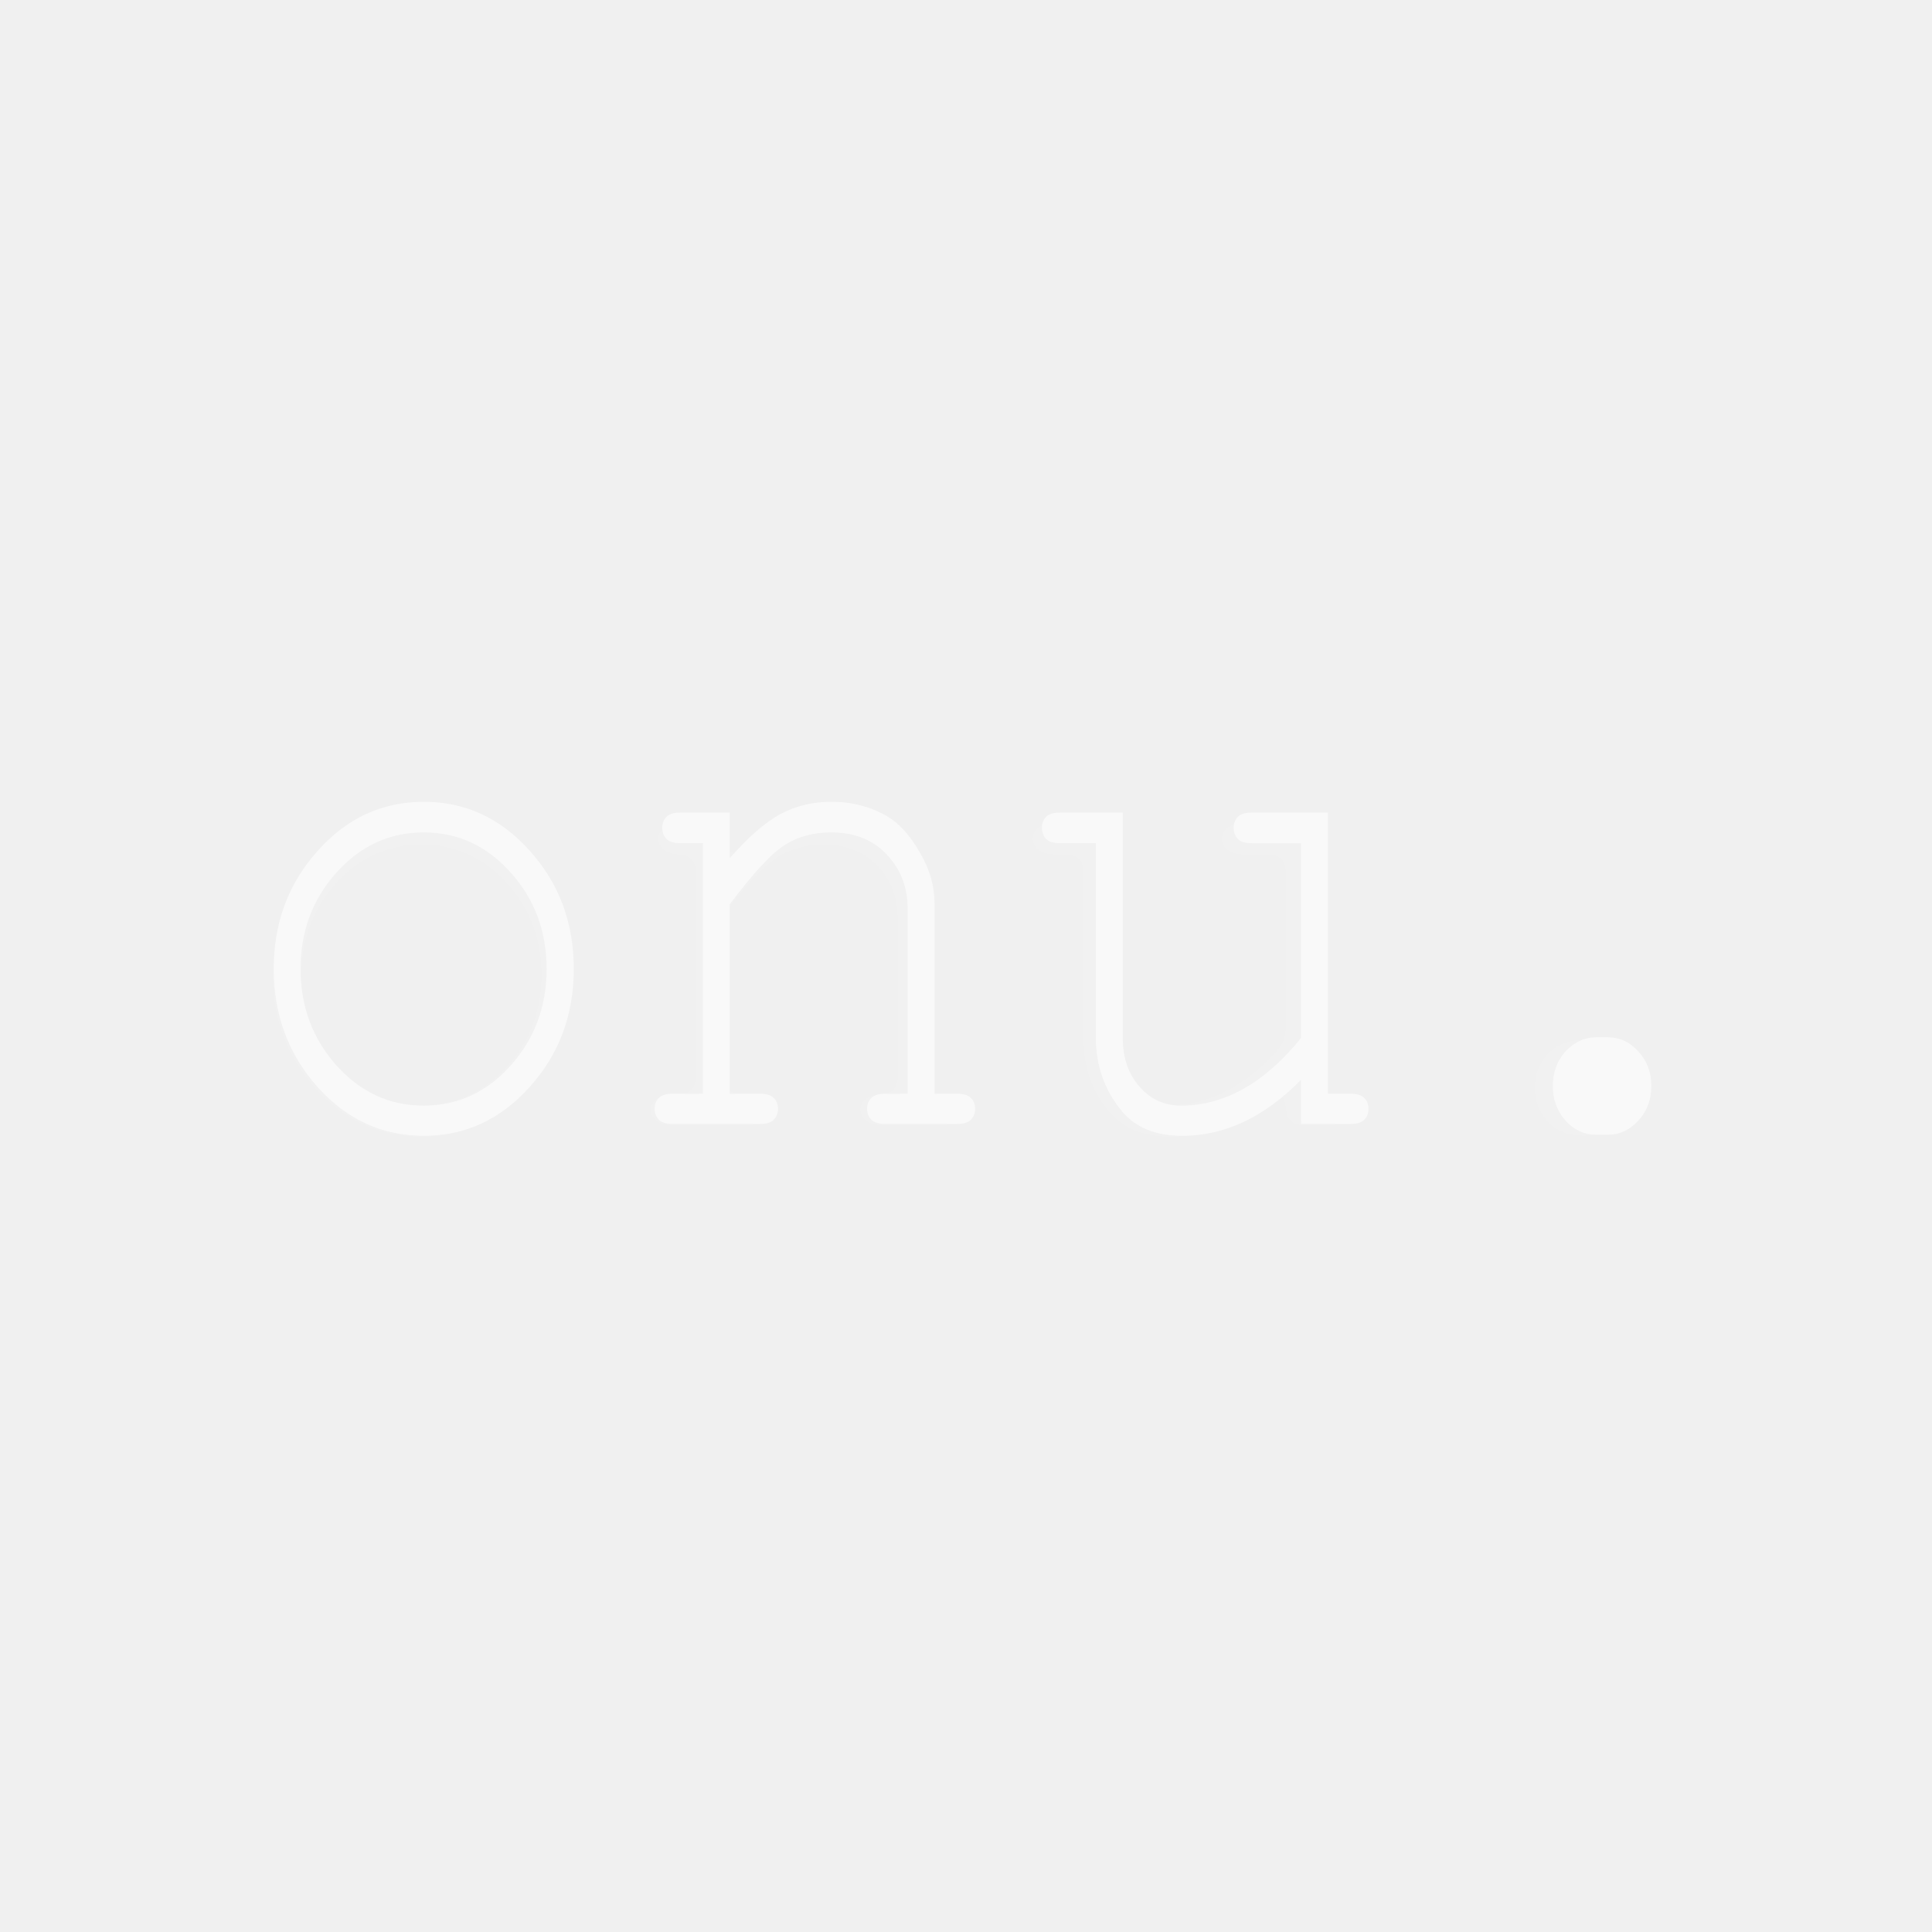
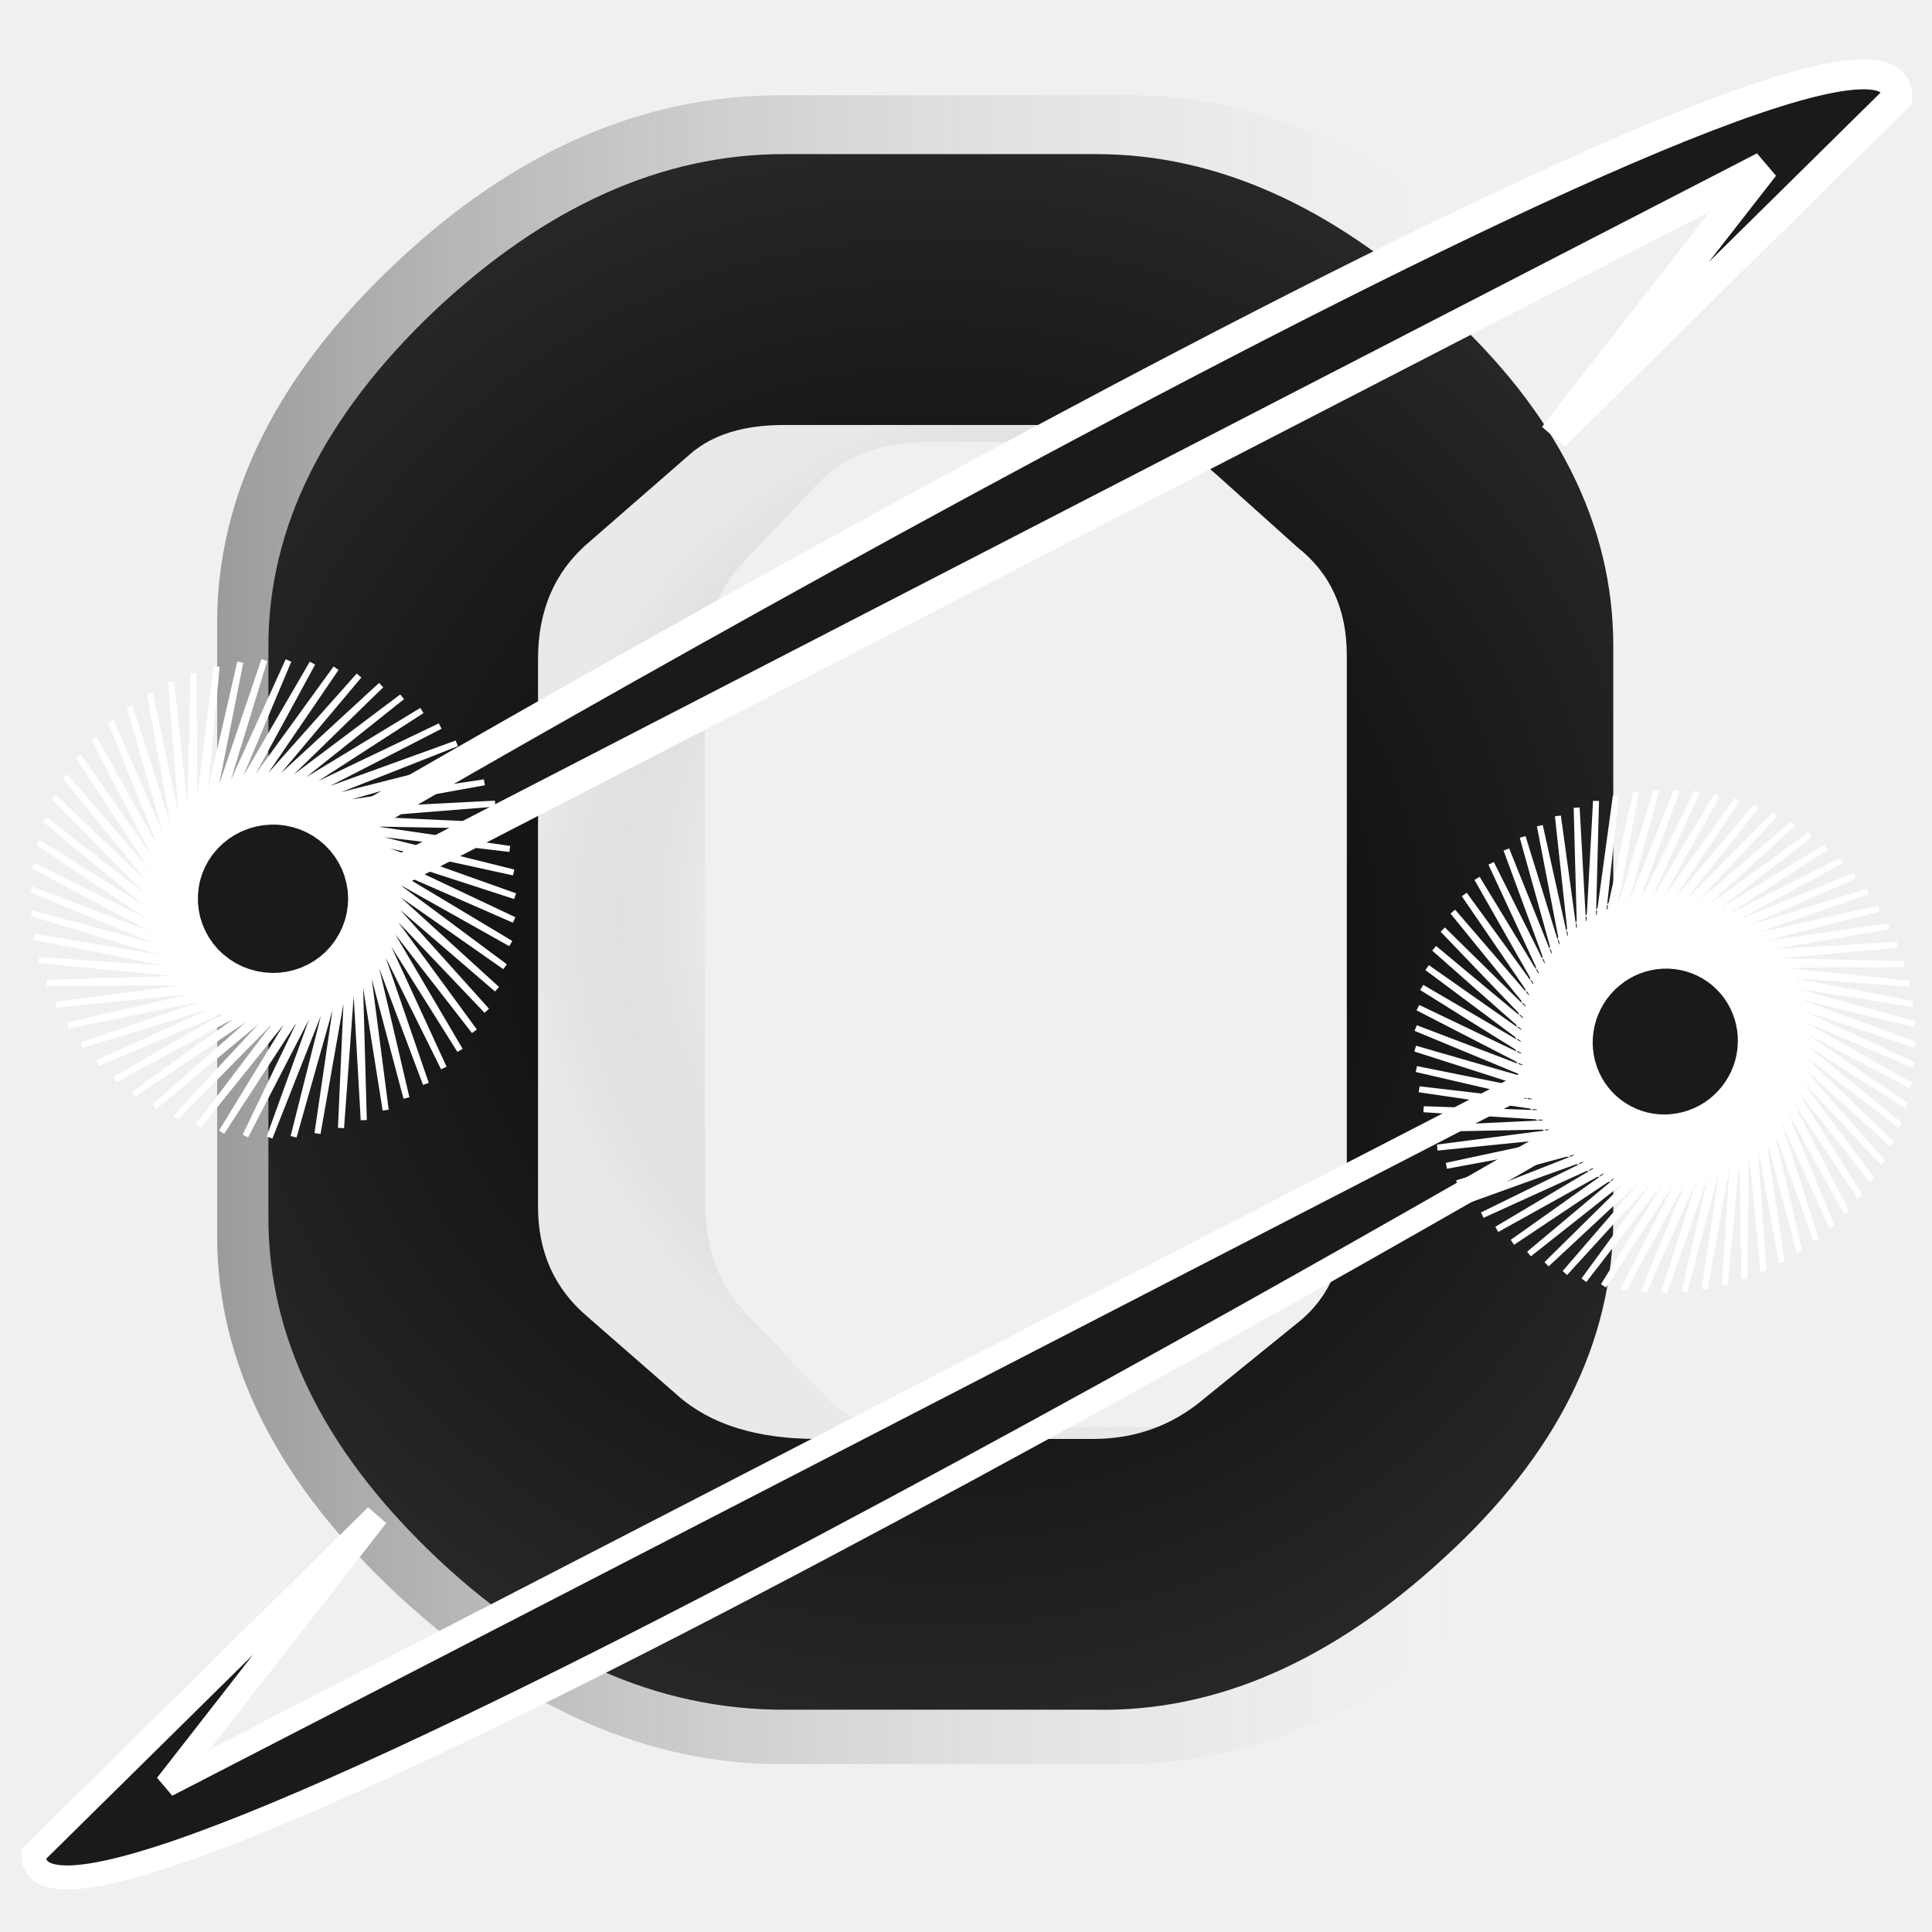
- <svg xmlns="http://www.w3.org/2000/svg" xmlns:xlink="http://www.w3.org/1999/xlink" width="512" height="512" viewBox="0 0 512 512" version="1.1" id="svg1">
+ <svg xmlns="http://www.w3.org/2000/svg" xmlns:xlink="http://www.w3.org/1999/xlink" width="32" height="32" viewBox="0 0 32 32" version="1.1" id="svg1">
  <defs id="defs1">
-     <linearGradient id="linearGradient50">
-       <stop style="stop-color:#ffffff;stop-opacity:1;" offset="0" id="stop50" />
-       <stop style="stop-color:#ffffff;stop-opacity:0;" offset="1" id="stop51" />
+     <linearGradient id="linearGradient8">
+       <stop style="stop-color:#000000;stop-opacity:1;" offset="0" id="stop8" />
+       <stop style="stop-color:#4c4c4c;stop-opacity:1;" offset="1" id="stop9" />
    </linearGradient>
-     <filter style="color-interpolation-filters:sRGB" id="filter4" x="-0.235" y="-0.463" width="1.47" height="1.927">
-       <feGaussianBlur stdDeviation="67.7 191.955" id="feGaussianBlur4" />
-     </filter>
-     <clipPath clipPathUnits="userSpaceOnUse" id="clipPath32">
-       <g id="g33">
-         <ellipse style="opacity:0.998;fill:#000000;fill-opacity:1;fill-rule:evenodd;stroke:none;stroke-width:5.405;stroke-linecap:round;stroke-linejoin:round;stroke-miterlimit:3.6;stroke-dasharray:10.809, 5.405, 2.702, 5.405" id="ellipse33" ry="197.34" rx="196.526" cy="256" cx="252.744" />
-       </g>
-     </clipPath>
-     <clipPath clipPathUnits="userSpaceOnUse" id="clipPath33">
-       <g id="g34">
-         <ellipse style="opacity:0.998;fill:#000000;fill-opacity:1;fill-rule:evenodd;stroke:none;stroke-width:5.405;stroke-linecap:round;stroke-linejoin:round;stroke-miterlimit:3.6;stroke-dasharray:10.809, 5.405, 2.702, 5.405" id="ellipse34" ry="197.34" rx="196.526" cy="256" cx="252.744" />
-       </g>
-     </clipPath>
-     <clipPath clipPathUnits="userSpaceOnUse" id="clipPath34">
-       <g id="g35">
-         <ellipse style="opacity:0.998;fill:#000000;fill-opacity:1;fill-rule:evenodd;stroke:none;stroke-width:5.405;stroke-linecap:round;stroke-linejoin:round;stroke-miterlimit:3.6;stroke-dasharray:10.809, 5.405, 2.702, 5.405" id="ellipse35" ry="197.34" rx="196.526" cy="256" cx="252.744" />
-       </g>
-     </clipPath>
-     <clipPath clipPathUnits="userSpaceOnUse" id="clipPath35">
-       <g id="g36">
-         <ellipse style="opacity:0.998;fill:#000000;fill-opacity:1;fill-rule:evenodd;stroke:none;stroke-width:5.405;stroke-linecap:round;stroke-linejoin:round;stroke-miterlimit:3.6;stroke-dasharray:10.809, 5.405, 2.702, 5.405" id="ellipse36" ry="197.34" rx="196.526" cy="256" cx="252.744" />
-       </g>
-     </clipPath>
-     <clipPath clipPathUnits="userSpaceOnUse" id="clipPath36">
-       <g id="g37">
-         <ellipse style="opacity:0.998;fill:#000000;fill-opacity:1;fill-rule:evenodd;stroke:none;stroke-width:5.405;stroke-linecap:round;stroke-linejoin:round;stroke-miterlimit:3.6;stroke-dasharray:10.809, 5.405, 2.702, 5.405" id="ellipse37" ry="197.34" rx="196.526" cy="256" cx="252.744" />
-       </g>
-     </clipPath>
-     <clipPath clipPathUnits="userSpaceOnUse" id="clipPath37">
-       <g id="g38">
-         <ellipse style="opacity:0.998;fill:#000000;fill-opacity:1;fill-rule:evenodd;stroke:none;stroke-width:5.405;stroke-linecap:round;stroke-linejoin:round;stroke-miterlimit:3.6;stroke-dasharray:10.809, 5.405, 2.702, 5.405" id="ellipse38" ry="197.34" rx="196.526" cy="256" cx="252.744" />
-       </g>
-     </clipPath>
-     <clipPath clipPathUnits="userSpaceOnUse" id="clipPath38">
-       <g id="g39">
-         <ellipse style="opacity:0.998;fill:#000000;fill-opacity:1;fill-rule:evenodd;stroke:none;stroke-width:5.405;stroke-linecap:round;stroke-linejoin:round;stroke-miterlimit:3.6;stroke-dasharray:10.809, 5.405, 2.702, 5.405" id="ellipse39" ry="197.34" rx="196.526" cy="256" cx="252.744" />
-       </g>
-     </clipPath>
-     <clipPath clipPathUnits="userSpaceOnUse" id="clipPath39">
-       <g id="g40">
-         <ellipse style="opacity:0.998;fill:#000000;fill-opacity:1;fill-rule:evenodd;stroke:none;stroke-width:5.405;stroke-linecap:round;stroke-linejoin:round;stroke-miterlimit:3.6;stroke-dasharray:10.809, 5.405, 2.702, 5.405" id="ellipse40" ry="197.34" rx="196.526" cy="256" cx="252.744" />
-       </g>
-     </clipPath>
-     <clipPath clipPathUnits="userSpaceOnUse" id="clipPath40">
-       <g id="g41">
-         <ellipse style="opacity:0.998;fill:#000000;fill-opacity:1;fill-rule:evenodd;stroke:none;stroke-width:5.405;stroke-linecap:round;stroke-linejoin:round;stroke-miterlimit:3.6;stroke-dasharray:10.809, 5.405, 2.702, 5.405" id="ellipse41" ry="197.34" rx="196.526" cy="256" cx="252.744" />
-       </g>
-     </clipPath>
-     <clipPath clipPathUnits="userSpaceOnUse" id="clipPath41">
-       <g id="g42">
-         <ellipse style="opacity:0.998;fill:#000000;fill-opacity:1;fill-rule:evenodd;stroke:none;stroke-width:5.405;stroke-linecap:round;stroke-linejoin:round;stroke-miterlimit:3.6;stroke-dasharray:10.809, 5.405, 2.702, 5.405" id="ellipse42" ry="197.34" rx="196.526" cy="256" cx="252.744" />
-       </g>
-     </clipPath>
-     <clipPath clipPathUnits="userSpaceOnUse" id="clipPath42">
-       <g id="g43">
-         <ellipse style="opacity:0.998;fill:#000000;fill-opacity:1;fill-rule:evenodd;stroke:none;stroke-width:5.405;stroke-linecap:round;stroke-linejoin:round;stroke-miterlimit:3.6;stroke-dasharray:10.809, 5.405, 2.702, 5.405" id="ellipse43" ry="197.34" rx="196.526" cy="256" cx="252.744" />
-       </g>
-     </clipPath>
-     <clipPath clipPathUnits="userSpaceOnUse" id="clipPath43">
-       <g id="g44">
-         <ellipse style="opacity:0.998;fill:#000000;fill-opacity:1;fill-rule:evenodd;stroke:none;stroke-width:5.405;stroke-linecap:round;stroke-linejoin:round;stroke-miterlimit:3.6;stroke-dasharray:10.809, 5.405, 2.702, 5.405" id="ellipse44" ry="197.34" rx="196.526" cy="256" cx="252.744" />
-       </g>
-     </clipPath>
-     <clipPath clipPathUnits="userSpaceOnUse" id="clipPath44">
-       <g id="g45">
-         <ellipse style="opacity:0.998;fill:#000000;fill-opacity:1;fill-rule:evenodd;stroke:none;stroke-width:5.405;stroke-linecap:round;stroke-linejoin:round;stroke-miterlimit:3.6;stroke-dasharray:10.809, 5.405, 2.702, 5.405" id="ellipse45" ry="197.34" rx="196.526" cy="256" cx="252.744" />
-       </g>
-     </clipPath>
-     <clipPath clipPathUnits="userSpaceOnUse" id="clipPath45">
-       <g id="g46">
-         <ellipse style="opacity:0.998;fill:#000000;fill-opacity:1;fill-rule:evenodd;stroke:none;stroke-width:5.405;stroke-linecap:round;stroke-linejoin:round;stroke-miterlimit:3.6;stroke-dasharray:10.809, 5.405, 2.702, 5.405" id="ellipse46" ry="197.34" rx="196.526" cy="256" cx="252.744" />
-       </g>
-     </clipPath>
-     <clipPath clipPathUnits="userSpaceOnUse" id="clipPath46">
-       <g id="g47">
-         <ellipse style="opacity:0.998;fill:#000000;fill-opacity:1;fill-rule:evenodd;stroke:none;stroke-width:5.405;stroke-linecap:round;stroke-linejoin:round;stroke-miterlimit:3.6;stroke-dasharray:10.809, 5.405, 2.702, 5.405" id="ellipse47" ry="197.34" rx="196.526" cy="256" cx="252.744" />
-       </g>
-     </clipPath>
-     <clipPath clipPathUnits="userSpaceOnUse" id="clipPath47">
-       <g id="g48" transform="matrix(0.9987003,0,0,1.507646,-0.09639939,-304.0074)">
-         <ellipse style="opacity:0.998;fill:#000000;fill-opacity:1;fill-rule:evenodd;stroke:none;stroke-width:5.405;stroke-linecap:round;stroke-linejoin:round;stroke-miterlimit:3.6;stroke-dasharray:10.809, 5.405, 2.702, 5.405" id="ellipse48" ry="197.34" rx="196.526" cy="256" cx="252.744" />
-       </g>
-     </clipPath>
-     <clipPath clipPathUnits="userSpaceOnUse" id="clipPath48">
-       <g id="g49" transform="matrix(1,0,0,1.00377,0,-1.782279)">
-         <ellipse style="opacity:0.998;fill:#000000;fill-opacity:1;fill-rule:evenodd;stroke:none;stroke-width:5.405;stroke-linecap:round;stroke-linejoin:round;stroke-miterlimit:3.6;stroke-dasharray:10.809, 5.405, 2.702, 5.405" id="ellipse49" ry="197.34" rx="196.526" cy="256" cx="252.744" />
-       </g>
-     </clipPath>
-     <clipPath clipPathUnits="userSpaceOnUse" id="clipPath49">
-       <g id="g50">
-         <ellipse style="opacity:0.998;fill:#000000;fill-opacity:1;fill-rule:evenodd;stroke:none;stroke-width:5.405;stroke-linecap:round;stroke-linejoin:round;stroke-miterlimit:3.6;stroke-dasharray:10.809, 5.405, 2.702, 5.405" id="ellipse50" ry="197.34" rx="196.526" cy="256" cx="252.744" />
-       </g>
-     </clipPath>
-     <linearGradient xlink:href="#linearGradient50" id="linearGradient51" x1="56.048" y1="81.95" x2="448.59" y2="81.95" gradientUnits="userSpaceOnUse" />
-     <filter style="color-interpolation-filters:sRGB" id="filter51" x="-0.559" y="-0.131" width="2.119" height="1.262">
-       <feGaussianBlur stdDeviation="2.712" id="feGaussianBlur51" />
-     </filter>
-     <filter style="color-interpolation-filters:sRGB" id="filter52" x="-0.325" y="-0.757" width="1.651" height="2.514">
-       <feGaussianBlur stdDeviation="18.36" id="feGaussianBlur52" />
-     </filter>
-     <filter style="color-interpolation-filters:sRGB" id="filter53" x="-0.015" y="-0.064" width="1.03" height="1.128">
-       <feGaussianBlur stdDeviation="2.273" id="feGaussianBlur53" />
-     </filter>
+     <linearGradient id="linearGradient3">
+       <stop style="stop-color:#ffffff;stop-opacity:1;" offset="0.524" id="stop3" />
+       <stop style="stop-color:#b1b1b1;stop-opacity:0.11;" offset="1" id="stop4" />
+     </linearGradient>
+     <linearGradient id="linearGradient1">
+       <stop style="stop-color:#9b9b9b;stop-opacity:1;" offset="0" id="stop1" />
+       <stop style="stop-color:#ffffff;stop-opacity:0;" offset="1" id="stop2" />
+     </linearGradient>
+     <linearGradient xlink:href="#linearGradient1" id="linearGradient2" x1="2.959" y1="7.774" x2="14.103" y2="7.774" gradientUnits="userSpaceOnUse" gradientTransform="matrix(1.208077,0,0,1.220228,-2.412772,-1.567202)" />
+     <radialGradient xlink:href="#linearGradient3" id="radialGradient4" cx="9.434" cy="7.701" fx="9.434" fy="7.701" r="4.107" gradientTransform="matrix(1.207766,-0.02768883,0.02557921,1.138303,-2.606822,-0.7194831)" gradientUnits="userSpaceOnUse" />
+     <radialGradient xlink:href="#linearGradient8" id="radialGradient9" cx="8.443" cy="7.791" fx="8.443" fy="7.791" r="5.095" gradientTransform="matrix(2.898814,0.02695556,-0.02484762,2.726148,-16.49328,-13.52807)" gradientUnits="userSpaceOnUse" />
  </defs>
-   <ellipse style="opacity:0.998;fill:#000000;fill-opacity:1;fill-rule:evenodd;stroke:none;stroke-width:5.405;stroke-linecap:round;stroke-linejoin:round;stroke-miterlimit:3.6;stroke-dasharray:10.809, 5.405, 2.702, 5.405" id="path2" ry="197.34" rx="196.526" cy="256" cx="252.744" clip-path="url(#clipPath49)" />
-   <path style="opacity:0.998;fill:url(#linearGradient51);fill-rule:evenodd;stroke:#ffffff;stroke-width:5.918;stroke-linecap:round;stroke-linejoin:round;stroke-miterlimit:3.6;stroke-dasharray:none;stroke-dashoffset:0;filter:url(#filter4)" d="M 206.567,108.574 -215.455,1109.211 488.904,159.853 40.929,228.965 Z" id="path3" transform="matrix(0.9909332,0,0,0.6482383,2.305625,204.9119)" clip-path="url(#clipPath47)" />
-   <path style="opacity:0.359;mix-blend-mode:normal;fill:#000a4b;fill-opacity:1;fill-rule:evenodd;stroke:none;stroke-width:4.817;stroke-linecap:round;stroke-linejoin:round;stroke-miterlimit:3.6;stroke-dasharray:none;stroke-dashoffset:0;filter:url(#filter52)" d="m 208.301,255.357 c 4.769,0.705 5.505,1.042 5.576,2.549 l 0.081,1.736 0.529,-1.702 c 0.507,-1.629 0.74,-1.66 5.413,-0.716 2.686,0.542 5.342,0.811 5.901,0.597 0.56,-0.214 1.017,0.005 1.017,0.487 0,0.482 0.586,0.65 1.303,0.375 0.717,-0.275 1.541,-0.17 1.831,0.233 0.77,1.069 5.991,2.76 8.523,2.76 1.199,0 2.181,0.277 2.181,0.616 0,0.675 5.746,2.64 7.72,2.64 0.679,0 1.234,0.366 1.234,0.814 0,0.448 0.479,0.814 1.065,0.814 2.776,0 3.896,2.155 5.026,9.676 1.015,6.754 0.998,8.274 -0.148,13.419 -0.711,3.192 -3.248,9.72 -5.64,14.513 l -4.348,8.711 -4.543,-2.009 c -2.499,-1.105 -5.16,-2.105 -5.914,-2.223 -0.754,-0.118 -1.74,-0.444 -2.19,-0.726 -3.426,-2.143 -20.544,-6.849 -23.446,-6.446 -0.81,0.113 -1.909,-0.156 -2.442,-0.596 -0.533,-0.441 -3.991,-1.242 -7.684,-1.781 -3.693,-0.539 -6.715,-1.069 -6.715,-1.179 0,-0.109 1.278,-1.807 2.841,-3.773 1.563,-1.966 2.845,-4.032 2.849,-4.591 0.006,-0.797 -7.006,-1.019 -32.348,-1.026 l -32.356,-0.009 -6.308,-8.882 c -5.796,-8.161 -6.308,-9.205 -6.308,-12.859 0,-2.188 0.458,-4.539 1.017,-5.225 0.902,-1.106 15.094,-5.201 15.75,-4.545 0.143,0.143 0.505,3.202 0.805,6.799 l 0.545,6.539 7.017,4.414 c 9.541,6.001 15.746,8.031 24.627,8.058 6.602,0.02 7.426,-0.178 13.583,-3.26 7.745,-3.876 8.96,-5.5 12.649,-16.905 2.885,-8.917 2.415,-8.613 11.305,-7.298 z m 4.955,7.338 c 0.226,0.56 0.411,0.102 0.411,-1.017 0,-1.119 -0.185,-1.577 -0.411,-1.017 -0.226,0.56 -0.226,1.475 0,2.035 z m -1.406,4.273 c -0.399,1.783 -0.323,2.113 0.28,1.221 0.454,-0.672 0.832,-1.923 0.839,-2.781 0.017,-2.083 -0.449,-1.433 -1.119,1.56 z m -7.35,12.922 c -2.984,4.421 -5.301,8.163 -5.148,8.316 0.262,0.262 9.47,-13.308 10.822,-15.947 1.209,-2.36 -0.3,-0.331 -5.674,7.631 z" id="path25" clip-path="url(#clipPath35)" transform="matrix(1.3396,0,0,1.728909,-38.67693,-204.9633)" />
-   <path style="opacity:0.359;mix-blend-mode:normal;fill:#000a4b;fill-opacity:1;fill-rule:evenodd;stroke:none;stroke-width:4.817;stroke-linecap:round;stroke-linejoin:round;stroke-miterlimit:3.6;stroke-dasharray:none;stroke-dashoffset:0;filter:url(#filter51)" d="m 259.903,271.282 c 0.503,0.806 1.384,3.645 1.958,6.308 0.574,2.664 1.381,5.285 1.793,5.825 0.412,0.54 0.513,1.364 0.224,1.831 -0.289,0.467 -0.229,1.308 0.133,1.867 0.362,0.56 0.692,3.248 0.734,5.975 0.041,2.727 0.312,5.341 0.602,5.811 0.647,1.047 -5.938,20.57 -6.937,20.57 -0.394,0 -1.602,-0.58 -2.684,-1.289 l -1.968,-1.289 1.684,-4.205 c 4.732,-11.816 6.244,-17.517 5.907,-22.268 -0.658,-9.253 -1.045,-12.438 -1.63,-13.383 -0.326,-0.527 -0.685,-1.726 -0.799,-2.664 -0.114,-0.938 -0.463,-2.347 -0.775,-3.13 -0.746,-1.87 0.583,-1.839 1.757,0.041 z" id="path28" clip-path="url(#clipPath32)" transform="matrix(4.487223,0,0,2.091999,-862.2165,-334.6351)" />
-   <path d="m 152.056,256.792 q 0,18.294 -11.686,31.253 -11.602,12.958 -28.03,12.958 -16.598,0 -28.2,-12.958 -11.602,-13.054 -11.602,-31.253 0,-18.294 11.602,-31.253 11.602,-13.054 28.2,-13.054 16.429,0 28.03,12.958 11.686,12.958 11.686,31.348 z m -7.198,0 q 0,-15.055 -9.569,-25.631 -9.485,-10.576 -23.034,-10.576 -13.549,0 -23.119,10.672 -9.485,10.576 -9.485,25.536 0,14.864 9.485,25.536 9.569,10.672 23.119,10.672 13.549,0 23.034,-10.576 9.569,-10.672 9.569,-25.631 z m 48.524,-41.448 v 12.101 q 7.452,-8.48 13.465,-11.72 6.013,-3.24 13.549,-3.24 8.13,0 14.82,3.907 4.742,2.858 8.553,9.528 3.895,6.575 3.895,13.53 v 50.405 h 6.013 q 2.541,0 3.641,1.143 1.101,1.048 1.101,2.858 0,1.715 -1.101,2.858 -1.101,1.143 -3.641,1.143 h -19.054 q -2.625,0 -3.726,-1.143 -1.101,-1.143 -1.101,-2.858 0,-1.81 1.101,-2.858 1.101,-1.143 3.726,-1.143 h 5.928 v -49.071 q 0,-8.48 -5.504,-14.292 -5.504,-5.908 -14.735,-5.908 -7.029,0 -12.194,3.24 -5.166,3.144 -14.735,15.817 v 50.214 h 8.045 q 2.541,0 3.641,1.143 1.101,1.048 1.101,2.858 0,1.715 -1.101,2.858 -1.101,1.143 -3.641,1.143 h -23.203 q -2.541,0 -3.641,-1.143 -1.101,-1.143 -1.101,-2.858 0,-1.81 1.101,-2.858 1.101,-1.143 3.641,-1.143 h 8.045 v -66.412 h -6.013 q -2.541,0 -3.641,-1.143 -1.101,-1.143 -1.101,-2.954 0,-1.715 1.101,-2.858 1.101,-1.143 3.641,-1.143 z m 151.415,82.515 v -11.72 q -14.566,14.864 -31.502,14.864 -10.416,0 -15.836,-6.384 -7.029,-8.385 -7.029,-19.533 v -51.643 h -9.569 q -2.541,0 -3.641,-1.143 -1.101,-1.143 -1.101,-2.954 0,-1.715 1.101,-2.858 1.101,-1.143 3.641,-1.143 h 16.683 v 59.742 q 0,7.813 4.404,12.863 4.404,5.05 11.009,5.05 17.36,0 31.841,-17.913 v -51.643 h -13.126 q -2.541,0 -3.641,-1.143 -1.101,-1.143 -1.101,-2.954 0,-1.715 1.101,-2.858 1.101,-1.143 3.641,-1.143 h 20.239 v 74.511 h 6.013 q 2.541,0 3.641,1.143 1.101,1.048 1.101,2.858 0,1.715 -1.101,2.858 -1.101,1.143 -3.641,1.143 z m 78.248,-22.963 h 3.049 q 4.742,0 8.13,3.811 3.387,3.716 3.387,9.052 0,5.526 -3.472,9.242 -3.387,3.716 -8.045,3.716 h -3.049 q -4.742,0 -8.13,-3.716 -3.387,-3.811 -3.387,-9.147 0,-5.526 3.387,-9.242 3.472,-3.716 8.13,-3.716 z" id="text28" style="font-size:163.611px;font-family:Monospace;-inkscape-font-specification:Monospace;opacity:0.617;fill:#ffffff;fill-rule:evenodd;stroke-width:18.901;stroke-linecap:round;stroke-linejoin:round;stroke-miterlimit:3.6" aria-label="onu." />
-   <path d="m 150.962,258.359 q 0,17.646 -11.526,30.145 -11.442,12.499 -27.645,12.499 -16.37,0 -27.812,-12.499 -11.442,-12.591 -11.442,-30.145 0,-17.646 11.442,-30.145 11.442,-12.591 27.812,-12.591 16.203,0 27.645,12.499 11.526,12.499 11.526,30.237 z m -7.099,0 q 0,-14.521 -9.438,-24.723 -9.354,-10.202 -22.717,-10.202 -13.363,0 -22.801,10.293 -9.354,10.202 -9.354,24.631 0,14.337 9.354,24.631 9.438,10.293 22.801,10.293 13.363,0 22.717,-10.202 9.438,-10.293 9.438,-24.723 z m 47.857,-39.979 v 11.672 q 7.35,-8.18 13.28,-11.304 5.93,-3.125 13.363,-3.125 8.018,0 14.616,3.768 4.677,2.757 8.435,9.191 3.842,6.341 3.842,13.051 v 48.618 h 5.93 q 2.506,0 3.591,1.103 1.086,1.011 1.086,2.757 0,1.654 -1.086,2.757 -1.086,1.103 -3.591,1.103 H 232.394 q -2.589,0 -3.675,-1.103 -1.086,-1.103 -1.086,-2.757 0,-1.746 1.086,-2.757 1.086,-1.103 3.675,-1.103 h 5.846 v -47.331 q 0,-8.18 -5.429,-13.786 -5.429,-5.698 -14.532,-5.698 -6.932,0 -12.027,3.125 -5.095,3.033 -14.532,15.256 v 48.434 h 7.934 q 2.506,0 3.591,1.103 1.086,1.011 1.086,2.757 0,1.654 -1.086,2.757 -1.086,1.103 -3.591,1.103 h -22.884 q -2.506,0 -3.591,-1.103 -1.086,-1.103 -1.086,-2.757 0,-1.746 1.086,-2.757 1.086,-1.103 3.591,-1.103 h 7.934 v -64.058 h -5.93 q -2.506,0 -3.591,-1.103 -1.086,-1.103 -1.086,-2.849 0,-1.654 1.086,-2.757 1.086,-1.103 3.591,-1.103 z m 149.333,79.59 v -11.304 q -14.365,14.337 -31.069,14.337 -10.273,0 -15.618,-6.158 -6.932,-8.088 -6.932,-18.841 v -49.813 h -9.438 q -2.506,0 -3.591,-1.103 -1.086,-1.103 -1.086,-2.849 0,-1.654 1.086,-2.757 1.086,-1.103 3.591,-1.103 h 16.453 v 57.625 q 0,7.536 4.343,12.407 4.343,4.871 10.858,4.871 17.122,0 31.403,-17.278 v -49.813 h -12.946 q -2.506,0 -3.591,-1.103 -1.086,-1.103 -1.086,-2.849 0,-1.654 1.086,-2.757 1.086,-1.103 3.591,-1.103 h 19.961 v 71.87 h 5.93 q 2.506,0 3.591,1.103 1.086,1.011 1.086,2.757 0,1.654 -1.086,2.757 -1.086,1.103 -3.591,1.103 z m 77.172,-22.149 h 3.007 q 4.677,0 8.018,3.676 3.341,3.584 3.341,8.731 0,5.331 -3.424,8.915 -3.341,3.584 -7.934,3.584 h -3.007 q -4.677,0 -8.018,-3.584 -3.341,-3.676 -3.341,-8.823 0,-5.331 3.341,-8.915 3.424,-3.584 8.018,-3.584 z" id="path53" style="font-size:163.611px;font-family:Monospace;-inkscape-font-specification:Monospace;opacity:0.075;fill:#ffffff;fill-rule:evenodd;stroke-width:18.435;stroke-linecap:round;stroke-linejoin:round;stroke-miterlimit:3.6;filter:url(#filter53)" aria-label="onu." />
+   <g id="layer1" transform="matrix(1.809519,0,0,1.871016,1.494314,0.5804333)">
+     <path d="m 14.625,5.202 v 5.435 q 0,1.73 -1.699,3.2 -1.683,1.47 -3.477,1.47 H 6.322 q -1.826,0 -3.493,-1.485 -1.667,-1.5 -1.667,-3.185 V 5.202 q 0,-1.684 1.619,-3.169 1.635,-1.5 3.54,-1.5 H 9.449 q 1.794,-0.031 3.477,1.439 1.699,1.47 1.699,3.231 z M 3.861,5.309 v 5.206 q 0,0.704 0.524,1.118 l 1,0.827 q 0.333,0.276 0.937,0.276 h 3.096 q 0.683,0 1.238,-0.475 l 0.81,-0.689 Q 11.958,11.204 11.958,10.545 V 5.34 q 0,-0.766 -0.492,-1.133 L 10.529,3.487 Q 10.052,3.104 9.417,3.104 H 6.655 q -0.905,0 -1.397,0.413 L 4.353,4.268 Q 3.861,4.666 3.861,5.309 Z" id="text2" style="font-size:20.376px;font-family:'OCR A Extended';-inkscape-font-specification:'OCR A Extended';fill:url(#linearGradient2);fill-opacity:1;fill-rule:evenodd;stroke:#000000;stroke-width:0;stroke-linecap:round;stroke-linejoin:round;stroke-miterlimit:3.6" aria-label="o" />
+     <path d="m 13.56,5.501 v 4.923 q 0,1.567 -1.252,2.898 -1.24,1.331 -2.563,1.331 H 7.441 q -1.346,0 -2.574,-1.345 Q 3.638,11.949 3.638,10.424 V 5.501 q 0,-1.525 1.194,-2.87 Q 6.036,1.272 7.441,1.272 H 9.746 q 1.322,-0.028 2.563,1.303 1.252,1.331 1.252,2.926 z M 5.627,5.598 v 4.715 q 0,0.638 0.386,1.012 l 0.737,0.749 q 0.246,0.25 0.69,0.25 h 2.282 q 0.503,0 0.913,-0.43 l 0.597,-0.624 q 0.363,-0.333 0.363,-0.929 V 5.626 q 0,-0.693 -0.363,-1.026 L 10.541,3.948 Q 10.19,3.601 9.722,3.601 H 7.686 q -0.667,0 -1.03,0.374 L 5.99,4.655 Q 5.627,5.016 5.627,5.598 Z" id="path14" style="font-size:18.811px;font-family:'OCR A Extended';-inkscape-font-specification:'OCR A Extended';fill:url(#radialGradient4);fill-rule:evenodd;stroke:#000000;stroke-width:0;stroke-linecap:round;stroke-linejoin:round;stroke-miterlimit:3.6" aria-label="o" />
+     <path d="M 13.941,10.473 V 5.407 q 0,-1.613 -1.553,-2.983 Q 10.849,1.054 9.209,1.054 H 6.349 q -1.669,0 -3.194,1.384 -1.524,1.399 -1.524,2.968 v 5.066 q 0,1.57 1.481,2.954 1.495,1.399 3.237,1.399 h 2.86 q 1.64,0.029 3.179,-1.341 1.553,-1.37 1.553,-3.011 z m -9.842,-0.1 V 5.521 q 0,-0.656 0.479,-1.042 L 5.493,3.708 Q 5.798,3.452 6.349,3.452 h 2.831 q 0.624,0 1.132,0.442 l 0.74,0.642 q 0.45,0.343 0.45,0.956 v 4.852 q 0,0.714 -0.45,1.056 l -0.856,0.671 q -0.435,0.357 -1.016,0.357 H 6.654 q -0.827,0 -1.277,-0.385 L 4.549,11.344 q -0.45,-0.371 -0.45,-0.97 z" id="path23" style="font-size:18.811px;font-family:'OCR A Extended';-inkscape-font-specification:'OCR A Extended';fill:url(#radialGradient9);fill-rule:evenodd;stroke:#000000;stroke-width:0;stroke-linecap:round;stroke-linejoin:round;stroke-miterlimit:3.6" aria-label="o" />
+   </g>
+   <g id="g2" transform="matrix(1.000012,0,0,0.9867027,-0.348029,-2.045162)" style="stroke-width:0.101;stroke-dasharray:none">
+     <path style="fill:#1a1a1a;stroke:#ffffff;stroke-width:0.503;stroke-dasharray:none" d="M 4.754,18.319 6.226,17.071 29.565,4.87 26.087,9.391 31.768,3.71 C 31.874,0.688 5.681,16.219 5.681,16.219 l -2.435,1.056 z" id="path2" />
+     <path style="fill:#1a1a1a;stroke:#ffffff;stroke-width:0.101;stroke-dasharray:none" id="path1" d="M 8.58,18.678 4.746,15.138 8.41,19.039 4.948,15.136 8.205,19.383 5.149,15.154 7.967,19.704 5.347,15.192 7.699,20 5.541,15.249 7.402,20.267 5.727,15.325 7.08,20.504 5.906,15.42 6.736,20.707 6.074,15.532 6.373,20.875 6.23,15.66 5.996,21.007 6.372,15.803 5.607,21.1 6.5,15.959 5.211,21.154 6.611,16.127 4.812,21.168 6.706,16.306 4.413,21.142 6.781,16.493 4.019,21.077 l 2.82,-4.39 -3.205,4.286 3.243,-4.088 -3.616,3.946 3.634,-3.744 -3.991,3.566 3.988,-3.364 -4.326,3.151 4.304,-2.95 -4.619,2.704 4.576,-2.507 -4.865,2.231 4.803,-2.039 -5.063,1.736 4.982,-1.551 -5.211,1.223 5.112,-1.047 -5.306,0.698 5.19,-0.533 -5.35,0.166 5.218,-0.013 L 0.995,18.189 6.188,18.696 0.912,17.799 6.029,18.819 0.868,17.401 5.858,18.927 0.864,17.002 5.677,19.016 0.9,16.604 5.488,19.087 0.975,16.211 5.293,19.139 1.088,15.828 5.094,19.172 1.24,15.458 4.892,19.184 1.427,15.105 4.691,19.176 1.649,14.773 4.491,19.148 1.902,14.464 4.295,19.101 2.186,14.182 4.104,19.034 2.495,13.929 3.921,18.948 2.829,13.709 3.748,18.845 3.182,13.523 3.586,18.725 3.553,13.373 3.436,18.589 3.936,13.261 l -0.636,5.179 1.028,-5.252 -1.148,5.09 1.546,-5.124 -1.649,4.95 2.049,-4.944 -2.134,4.761 2.531,-4.716 -2.597,4.525 2.988,-4.44 -3.035,4.244 3.415,-4.121 -3.442,3.921 3.808,-3.76 -3.816,3.559 4.164,-3.363 -4.151,3.161 4.478,-2.931 -4.445,2.732 4.748,-2.471 -4.695,2.276 4.97,-1.986 -4.898,1.797 5.143,-1.481 -5.053,1.3 5.265,-0.962 -5.157,0.791 5.335,-0.433 -5.211,0.273 5.351,0.101 -5.212,-0.247 5.315,0.633 -5.161,-0.764 5.225,1.159 -5.06,-1.275 5.084,1.673 -4.908,-1.772 4.892,2.171 -4.707,-2.252 4.651,2.648 -4.459,-2.709 4.365,3.098 -4.167,-3.14 z" />
+   </g>
+   <g id="g4" transform="matrix(-1.000012,0,0,-0.9867027,32.32591,34.37213)">
+     <path style="fill:#1a1a1a;stroke:#ffffff;stroke-width:0.402;stroke-dasharray:none" d="M 4.754,18.319 6.226,17.071 29.565,4.87 26.087,9.391 31.768,3.71 C 31.874,0.688 5.681,16.219 5.681,16.219 l -2.435,1.056 z" id="path3" />
+     <path style="fill:#1a1a1a;stroke:#ffffff;stroke-width:0.1" id="path4" d="m 9.043,17.385 -5.595,-2.296 5.563,2.635 -5.39,-2.744 5.33,3.08 -5.148,-3.174 5.061,3.504 -4.872,-3.583 4.758,3.905 -4.564,-3.969 4.424,4.28 -4.225,-4.327 4.061,4.626 L 4.589,14.664 8.259,19.606 4.793,14.65 8.048,19.874 4.998,14.652 7.816,20.124 5.202,14.67 7.565,20.354 5.404,14.706 7.296,20.563 5.602,14.758 7.01,20.75 5.795,14.825 6.71,20.912 5.982,14.908 6.398,21.05 6.162,15.007 6.076,21.162 6.333,15.119 5.746,21.247 6.495,15.245 5.41,21.304 6.645,15.384 5.07,21.335 6.784,15.535 4.729,21.337 6.91,15.696 4.389,21.312 7.023,15.867 4.052,21.259 7.121,16.047 3.721,21.178 7.204,16.234 3.397,21.071 7.272,16.428 3.083,20.938 7.323,16.626 2.781,20.78 7.359,16.828 2.493,20.598 7.377,17.032 2.22,20.393 7.379,17.237 1.966,20.166 7.365,17.441 1.73,19.919 7.334,17.643 1.516,19.654 7.286,17.843 1.324,19.373 7.222,18.037 1.155,19.076 7.143,18.226 1.011,18.767 7.048,18.408 0.893,18.447 6.939,18.581 0.801,18.119 6.817,18.745 0.737,17.784 6.681,18.899 0.699,17.445 6.533,19.04 0.69,17.104 6.374,19.17 0.708,16.764 6.205,19.286 0.754,16.426 6.028,19.388 0.828,16.093 5.842,19.475 0.928,15.767 5.65,19.546 1.055,15.45 5.453,19.602 1.207,15.145 5.252,19.641 1.383,14.853 5.048,19.664 1.583,14.577 4.844,19.67 1.804,14.318 4.639,19.66 2.046,14.077 4.436,19.633 2.307,13.857 4.236,19.589 2.584,13.659 4.04,19.529 2.877,13.485 3.85,19.454 3.183,13.335 3.666,19.363 3.501,13.21 3.49,19.258 3.827,13.111 3.324,19.138 4.161,13.04 3.168,19.006 4.499,12.996 3.023,18.861 4.839,12.98 2.89,18.705 5.18,12.991 2.771,18.538 5.519,13.03 2.666,18.363 5.853,13.097 2.575,18.179 6.181,13.191 2.499,17.989 6.5,13.311 2.44,17.793 6.809,13.456 2.396,17.592 7.104,13.627 2.369,17.389 7.385,13.821 2.359,17.185 7.648,14.037 2.365,16.98 7.894,14.274 2.388,16.776 8.119,14.53 2.427,16.575 8.322,14.803 2.483,16.378 8.503,15.093 2.555,16.186 8.659,15.396 2.642,16.001 8.79,15.71 2.744,15.823 8.895,16.035 2.86,15.654 8.974,16.367 2.989,15.496 9.025,16.704 3.131,15.348 9.048,17.044 3.284,15.212 Z" transform="matrix(0.5625706,-0.8379012,0.8157458,0.5625706,-11.99369,11.77826)" />
+   </g>
</svg>
